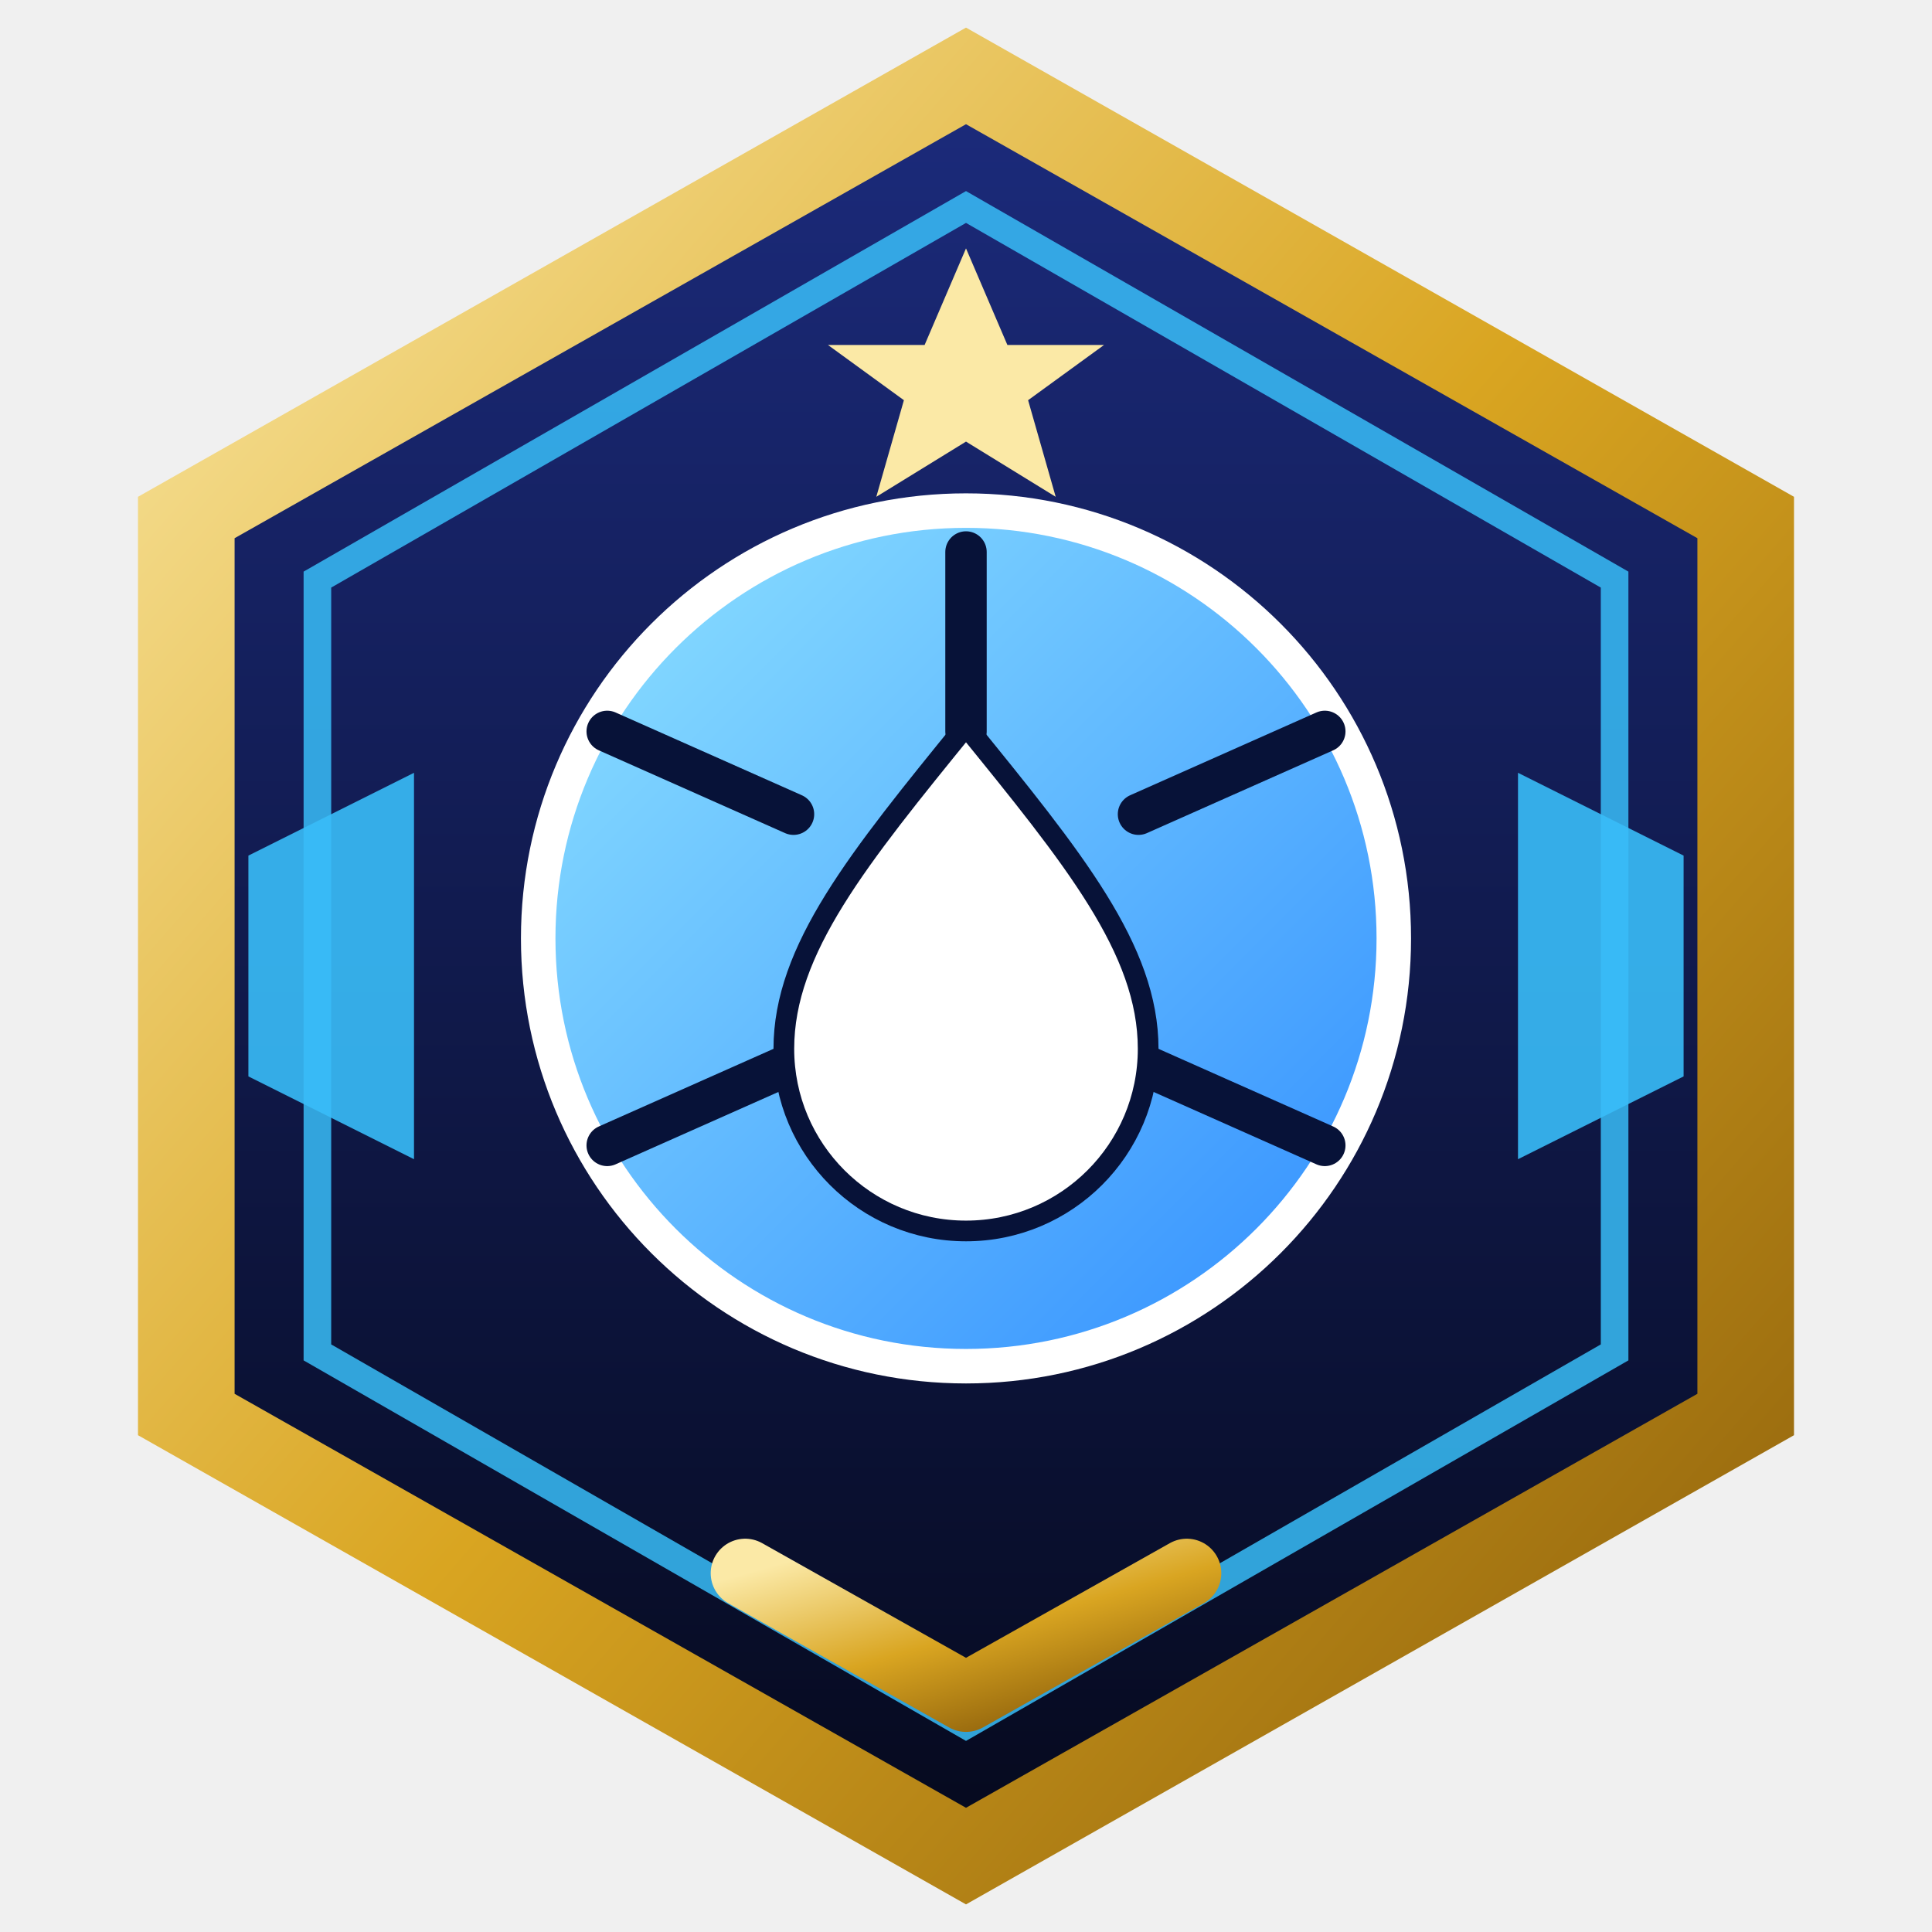
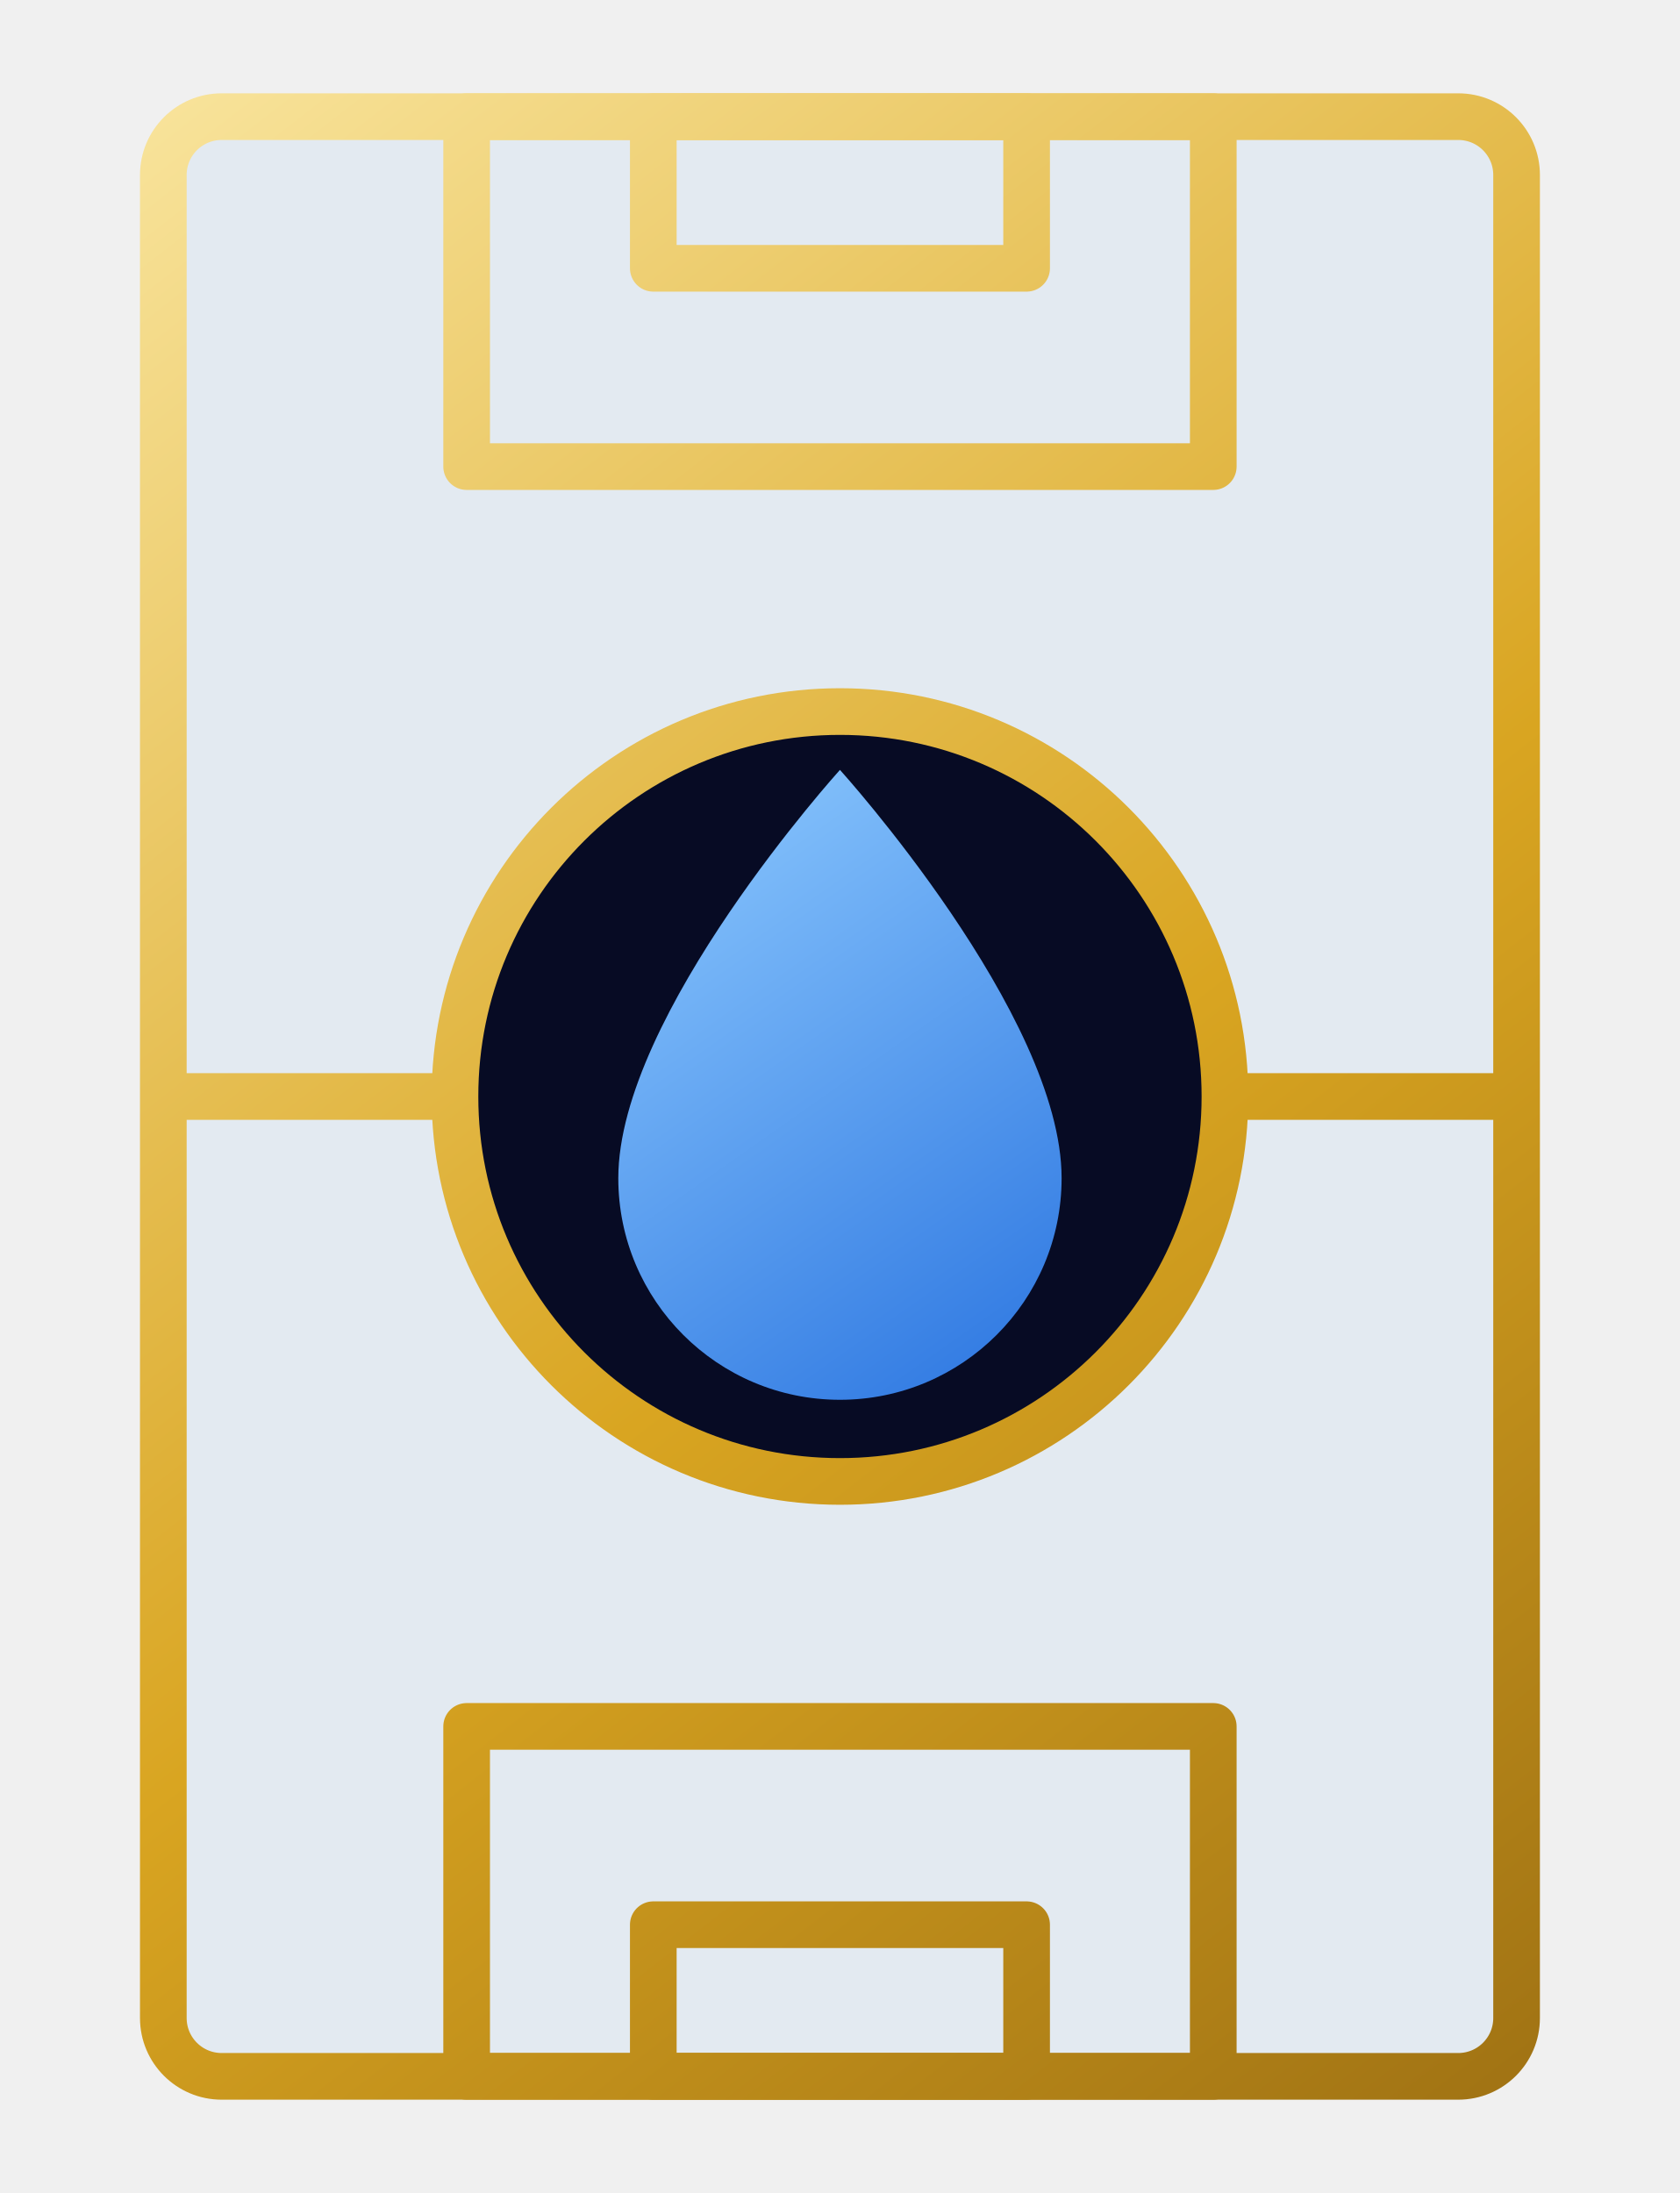
- <svg xmlns="http://www.w3.org/2000/svg" viewBox="-70 -70 140 140">
+ <svg xmlns="http://www.w3.org/2000/svg" viewBox="28 6 144 188">
  <defs>
-     <linearGradient id="fa" x1="0" y1="0" x2="1" y2="1">
+     <linearGradient id="mg" gradientUnits="userSpaceOnUse" x1="30" y1="10" x2="170" y2="190">
      <stop offset="0" stop-color="#fbe9a6" />
-       <stop offset=".5" stop-color="#d9a521" />
-       <stop offset="1" stop-color="#8a5d0a" />
+       <stop offset=".55" stop-color="#d9a521" />
+       <stop offset="1" stop-color="#9a6d12" />
    </linearGradient>
-     <linearGradient id="fb" x1="0" y1="0" x2="0" y2="1">
-       <stop offset="0" stop-color="#1b2a7a" />
-       <stop offset="1" stop-color="#060a1f" />
-     </linearGradient>
-     <linearGradient id="fc" x1="0" y1="0" x2="1" y2="1">
-       <stop offset="0" stop-color="#8fe3ff" />
-       <stop offset="1" stop-color="#2f8cff" />
+     <linearGradient id="mb" gradientUnits="userSpaceOnUse" x1="81" y1="72" x2="119" y2="126">
+       <stop offset="0" stop-color="#8fcbff" />
+       <stop offset="1" stop-color="#2a74e0" />
    </linearGradient>
  </defs>
-   <polygon points="0,-68 60,-34 60,34 0,68 -60,34 -60,-34" fill="url(#fa)" />
-   <polygon points="0,-61 53,-31 53,31 0,61 -53,31 -53,-31" fill="url(#fb)" />
-   <polygon points="0,-55 47,-28 47,28 0,55 -47,28 -47,-28" fill="none" stroke="#38bdf8" stroke-width="2" opacity=".85" />
-   <polygon points="-52,-8 -40,-14 -40,14 -52,8" fill="#38bdf8" opacity=".9" />
-   <polygon points="52,-8 40,-14 40,14 52,8" fill="#38bdf8" opacity=".9" />
-   <circle cy="-2" r="31" fill="url(#fc)" stroke="#fff" stroke-width="2.5" />
-   <g transform="translate(0,-2) scale(.5)" stroke="#071238" stroke-width="6" stroke-linecap="round">
-     <line x1="25" y1="-18" x2="52" y2="-30" />
-     <line x1="25" y1="18" x2="52" y2="30" />
-     <line x1="0" y1="-30" x2="0" y2="-56" />
-     <line x1="-25" y1="-18" x2="-52" y2="-30" />
-     <line x1="-25" y1="18" x2="-52" y2="30" />
-   </g>
-   <path transform="translate(0,0) scale(.3)" fill="#fff" stroke="#071238" stroke-width="5" d="M0 -58 C26 -26 44 -4 44 20 A44 44 0 0 1 -44 20 C-44 -4 -26 -26 0 -58 Z" />
-   <polyline points="-16,44 0,53 16,44" fill="none" stroke="url(#fa)" stroke-width="5" stroke-linejoin="round" stroke-linecap="round" />
-   <polygon points="0,-52 3,-45 10,-45 4.5,-41 6.5,-34 0,-38 -6.5,-34 -4.5,-41 -10,-45 -3,-45" fill="#fbe9a6" />
+   <rect x="42" y="16" width="116" height="168" rx="5" fill="#4DA2FF" fill-opacity=".08" />
+   <rect x="42" y="16" width="116" height="168" rx="5" fill="none" stroke="url(#mg)" stroke-width="4" stroke-linejoin="round" />
+   <path d="M42 100 H158" fill="none" stroke="url(#mg)" stroke-width="4" stroke-linejoin="round" />
+   <rect x="68" y="16" width="64" height="30" fill="none" stroke="url(#mg)" stroke-width="4" stroke-linejoin="round" />
+   <rect x="84" y="16" width="32" height="13" fill="none" stroke="url(#mg)" stroke-width="4" stroke-linejoin="round" />
+   <rect x="68" y="154" width="64" height="30" fill="none" stroke="url(#mg)" stroke-width="4" stroke-linejoin="round" />
+   <rect x="84" y="171" width="32" height="13" fill="none" stroke="url(#mg)" stroke-width="4" stroke-linejoin="round" />
+   <circle cx="100" cy="100" r="33" fill="#070b24" stroke="url(#mg)" stroke-width="4" />
+   <path d="M100 72 C100 72 81 93 81 107 a19 19 0 0 0 38 0 C119 93 100 72 100 72Z" fill="url(#mb)" />
</svg>
